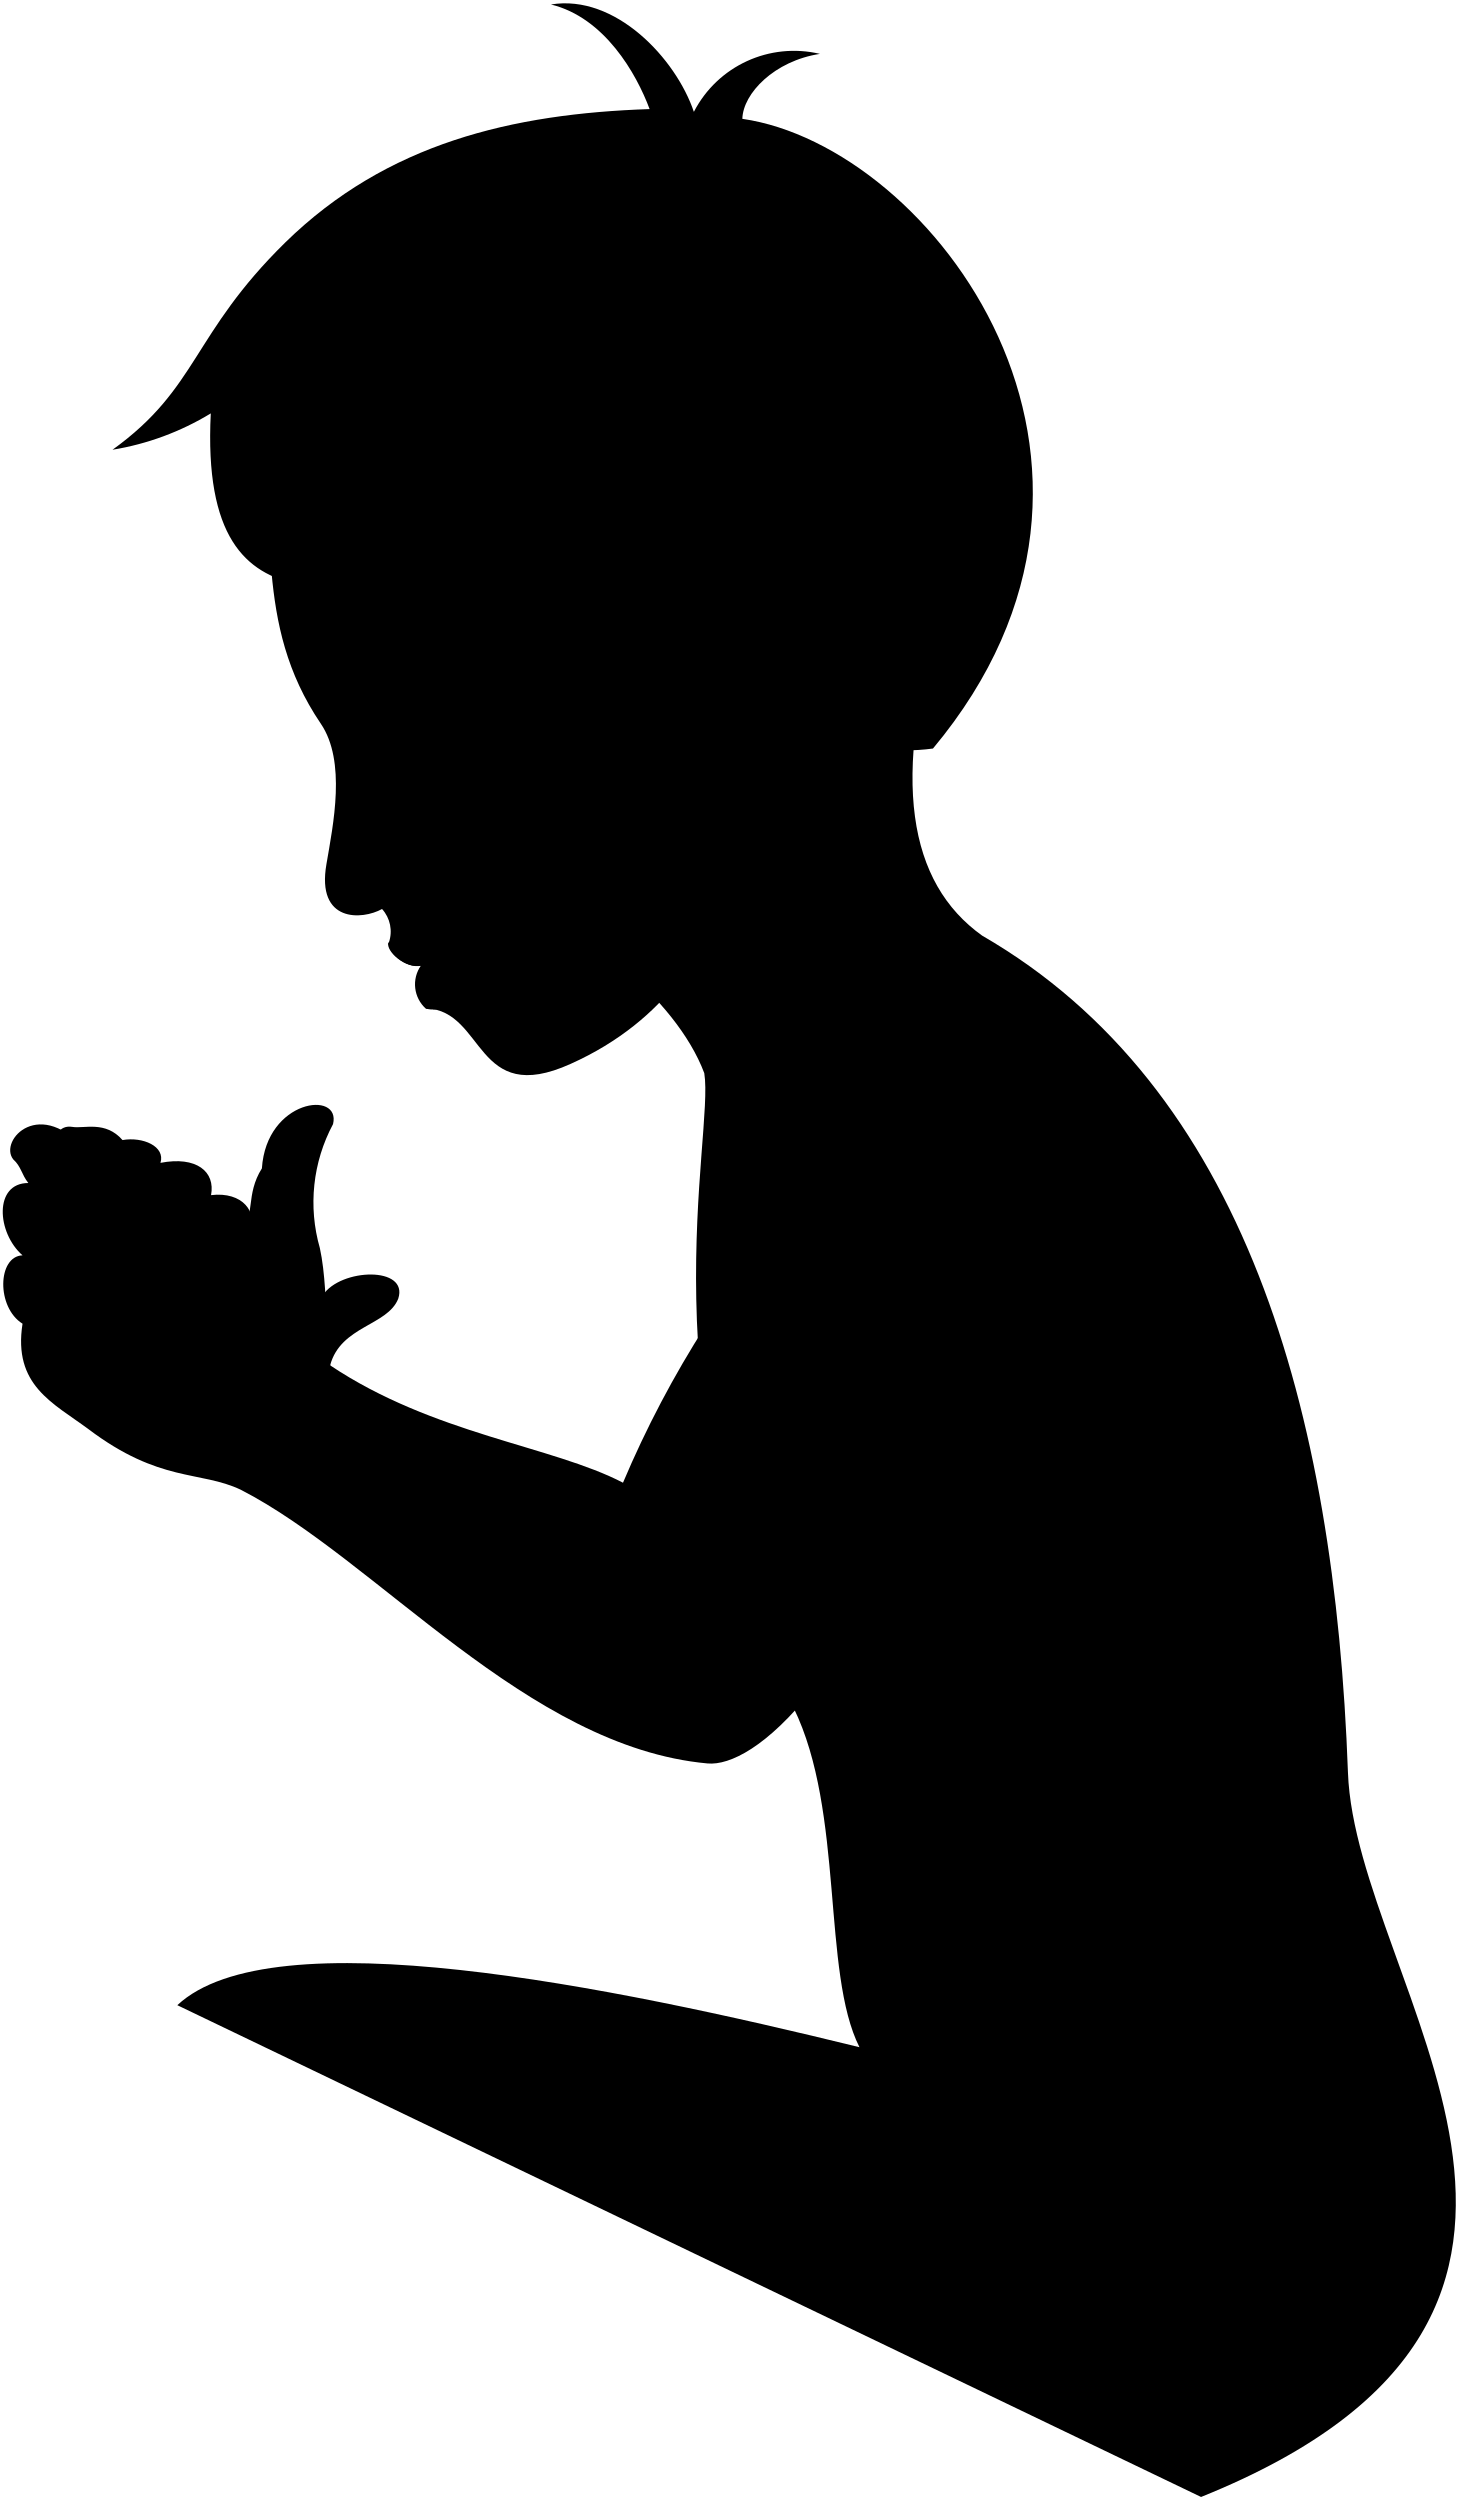
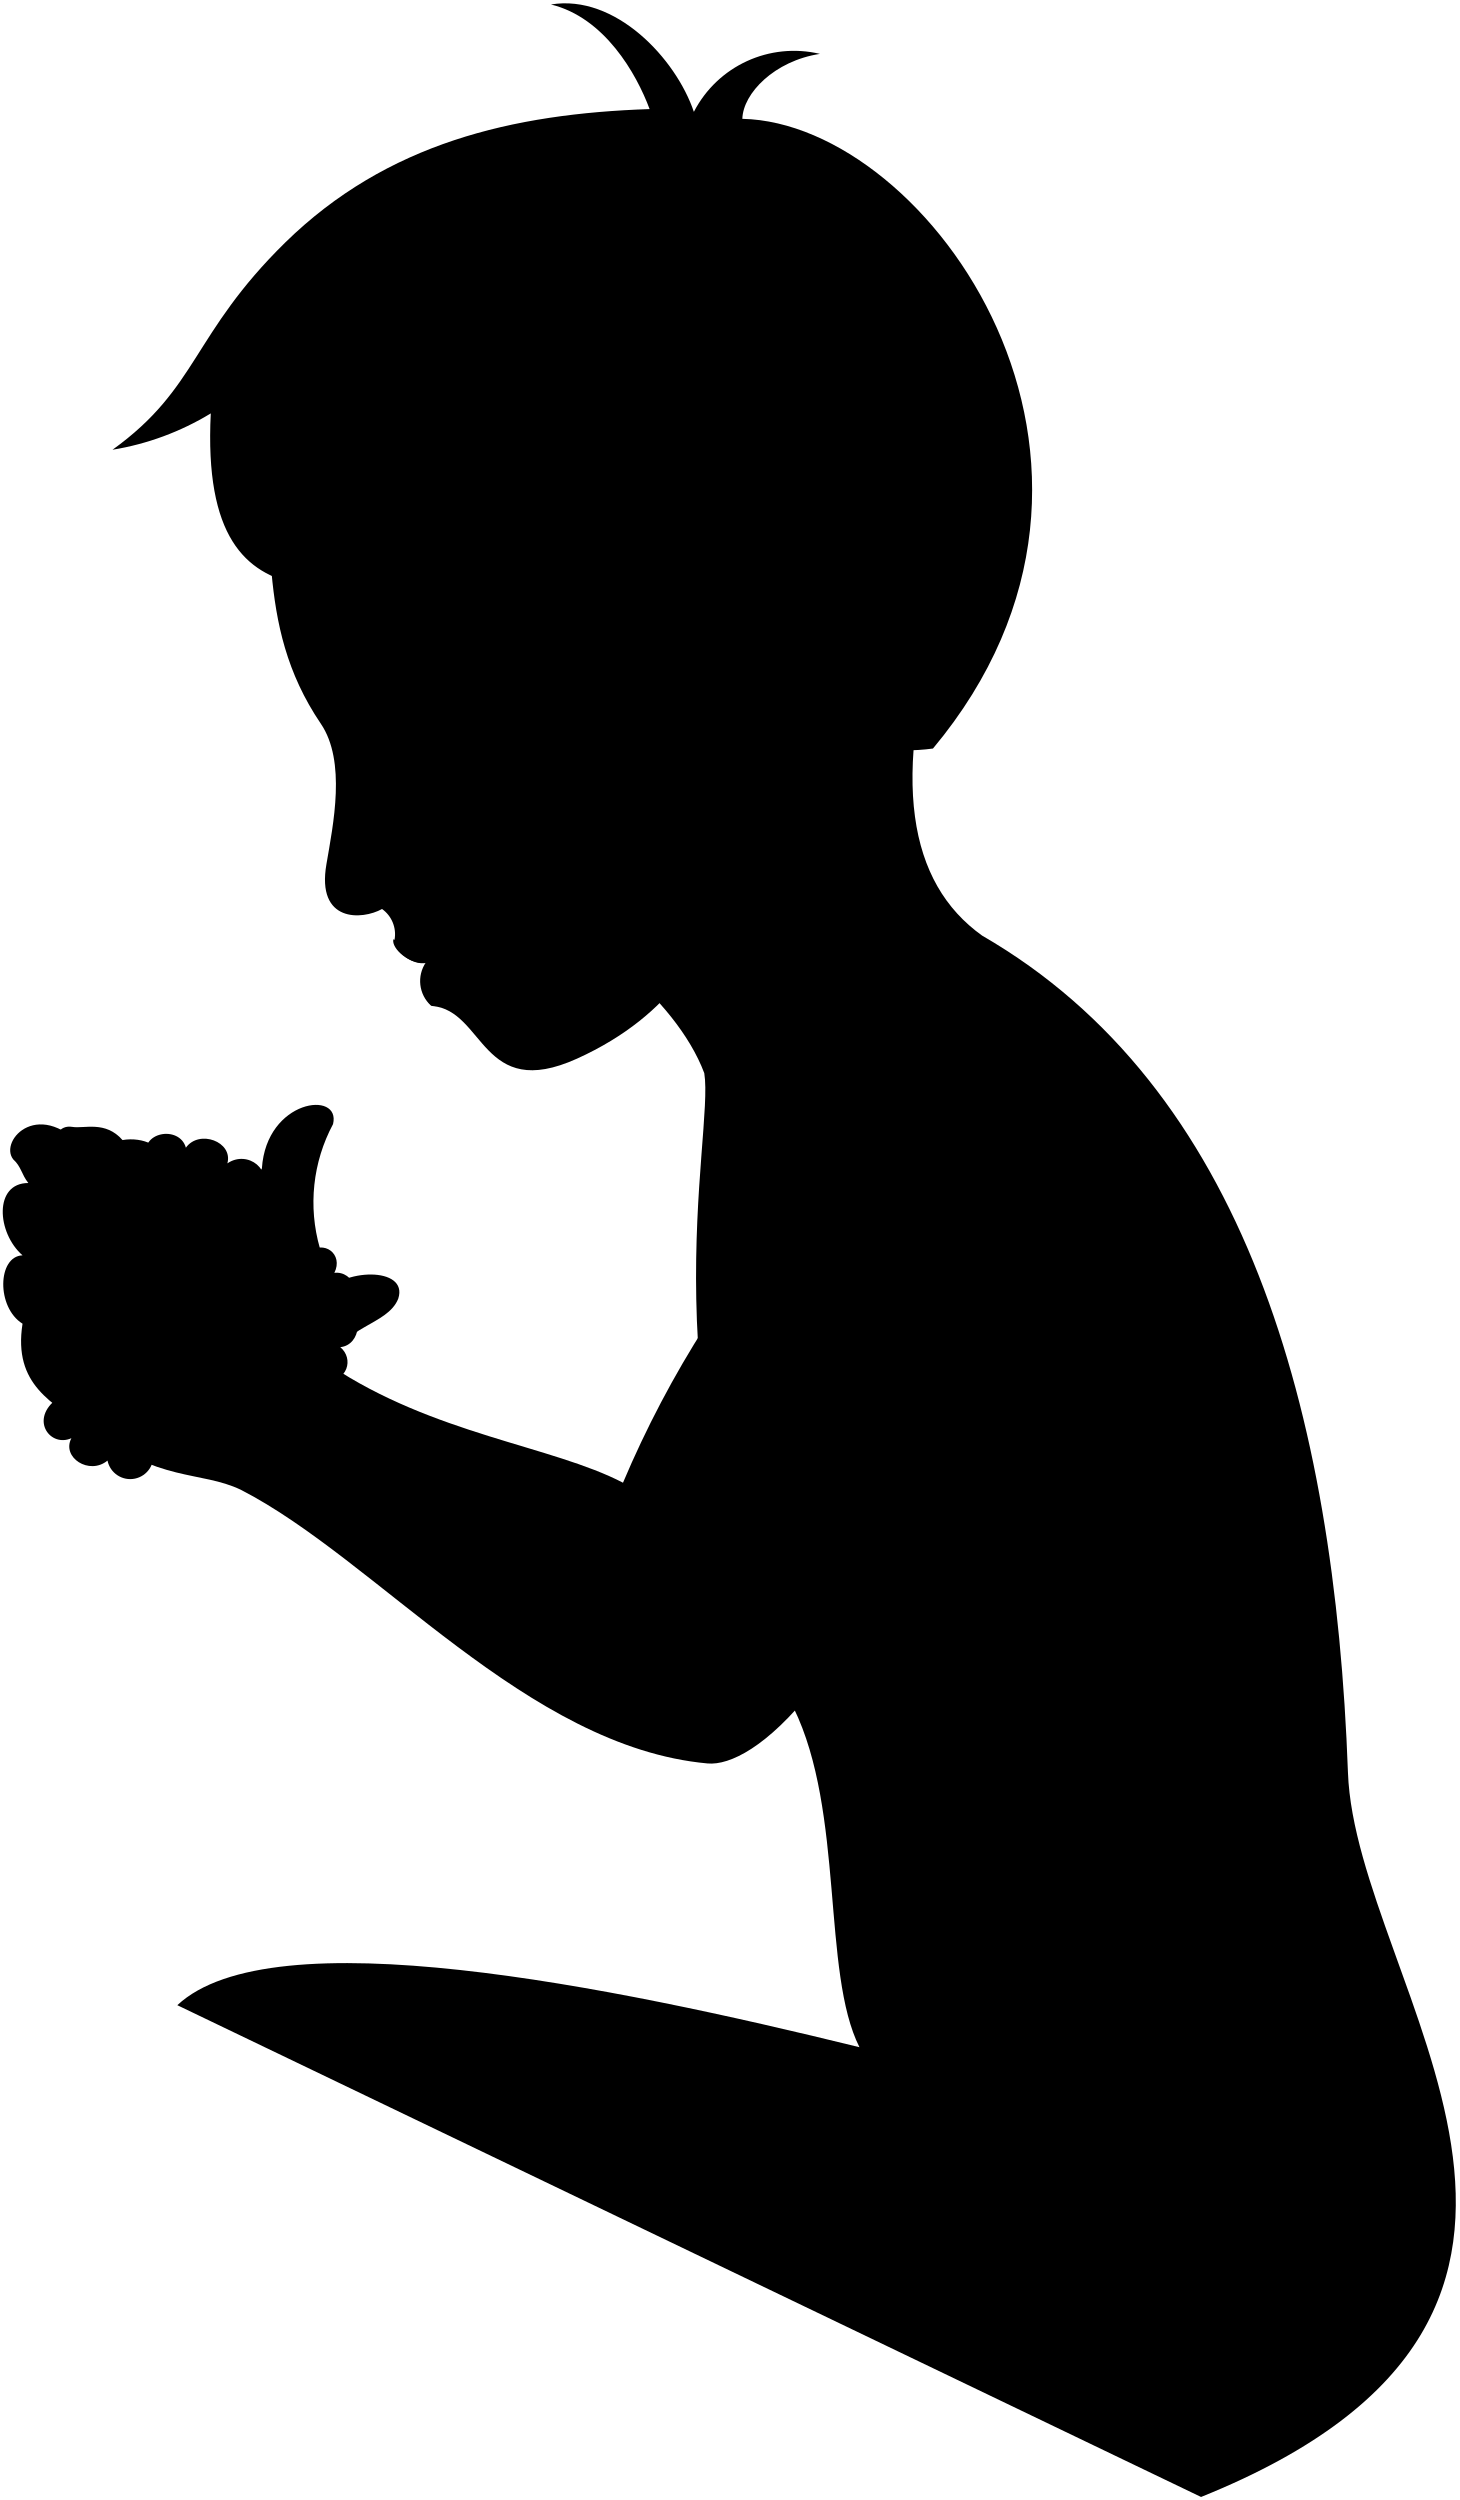
<svg viewBox="0 0 110.76 189.77">
  <g class="eye">
    <circle class="sclera" cx="30.56" cy="55.27" r="4.65" />
    <path class="irisDarkBrown" d="M30.15,59.07c-.31.13-1.58-.79-2.24-2.32s-.45-3.09-.14-3.22A17.16,17.16,0,0,1,30.15,59.07Z" />
    <path class="pupil" d="M28.74,57.67c-.24.1-.57-.33-.83-.92s-.34-1.13-.09-1.24A9,9,0,0,1,28.74,57.67Z" />
  </g>
+   <path class="skinEastAsian" d="M25.06,103.64c.8-3,4.36-3,5.17-5.06.81-2.48-4.37-2.32-5.72-.27-9.89,25.45,42.86,33.3,29.06,2.31a79.66,79.66,0,0,0-6.28,11.93c-5.38-2.8-14.4-3.67-22.23-8.91" />
+   <g class="whiteLight">
+     <path d="M4.17,106.3c-1.87,1.55-.32,3.58,1.25,2.87-.77,1.46,1.36,2.84,2.74,1.7a1.76,1.76,0,0,0,3.45-.71C13.82,106.28,4.73,103.08,4.17,106.3Z" />
+     <path d="M11.11,88c-.58-2.14,2.53-2.6,3-.88,1-1.41,3.6-.46,3.15,1.19,1.54-1.06,3.6.54,2.43,2.19C19.69,95.92,11.11,91.84,11.11,88Z" />
+     <path d="M23.33,95.1c0,.15,1.23,9.8,1.23,9.8,1.87,0,2.31-1.78,1.27-2.64,1.6-.15,1.86-2.76.15-3a1.36,1.36,0,0,0-.6-2.64C26.09,95.21,24.6,94.05,23.33,95.1Z" />
+   </g>
  <g class="skinEastAsian">
-     <path d="M25.06,103.64c.8-3,4.36-3,5.17-5.06.81-2.48-4.37-2.32-5.72-.27-9.89,25.45,42.86,33.3,29.06,2.31a79.66,79.66,0,0,0-6.28,11.93c-5.38-2.8-14.4-3.67-22.23-8.91" />
    <path d="M91.17,189.54c35.18-14.16,11.72-38.84,11.15-55-1-27.52-7.84-52-27.77-63.52-5.59-4-7-11.81-3-24.81L38.37,68.82c5.36.94,12.94,6.9,15.09,12.64.78,4.81-4.66,24.9,6.78,48.18,3.87,7.89,2.13,20.07,5,25.76-19-4.67-44.61-9.9-51.78-3.19" />
    <path d="M60.37,86.45c-3,7.8-2.11,9.77-3.81,14.07C54.38,106,51.09,111.81,50.4,117c-3.89-3.07-16-5.75-24.66-11.86-1.27-.54-.64-6.67-1.46-10.4a12.59,12.59,0,0,1,1-9.41c.63-2.59-5.06-1.89-5.4,3.36-1.27,2-.49,3.77-1.56,4.43C15,91.84,8.94,90.3,6.65,87.5,3.08,83.12-.12,86.56,1,88c.62.56.62,1.13,1.15,1.8-2.63,0-2.4,3.78-.44,5.49-1.9.07-2,3.94,0,5.19-.73,4.68,2.3,6,5,8,5.41,4.09,8.48,3.14,11.56,4.6,10.34,5.3,21.7,19.53,35.44,20.78,3.37.31,11.44-5.64,19.69-29.21C74.7,101,78.07,97,79.33,92.34" />
+     <path d="M54,68.76c-.11,2.78-2.75,8.23-10.2,11.6-7.28,3.29-7-3.66-11-4a2.52,2.52,0,0,1-.38-3.28c-1.19.29-2.61-1.06-2.47-1.75A2.35,2.35,0,0,0,29,69c-1.5.84-5,1.06-4.22-3.41.51-3,1.52-7.79-.43-10.66-5.22-7.71-3.11-15.08-4.95-23.6C38.8-6.24,78.69,41.59,62.24,55.55c-1.2,2.73-2.54,7-6.37,5.7M28.69,58c1.22-.71,2.59-2.25,3.94-3.27a26.17,26.17,0,0,1-5.18-.58A5.6,5.6,0,0,0,28.69,58Z" />
    <path d="M9.3,86.54c1.54-.27,3.27.48,2.88,1.73,2.74-.53,4.18.67,3.84,2.45,2.4-.29,3.6,1.3,2.93,2.88-.42,1.29-2.4,1.2-3.41,1.39-1.95,3.73-5.66,1.63-4.37-.29-1.43,1.57-4.19.52-3.45-.81-1.43.36-3.17-.72-2.26-2.26.34-1,.19-1.92.91-2.69-2.67.28-2.88-3.73-.88-3.4C6.4,85.69,8,85.05,9.3,86.54Z" />
-     <path d="M54,68.76c-.11,2.78-3.23,8.66-10.69,12-7.28,3.29-6.46-4-10.93-4.22A2.48,2.48,0,0,1,32,73.3c-1.19.28-2.62-1.07-2.48-1.76A2.55,2.55,0,0,0,29,69c-1.5.84-5,1.06-4.22-3.41.51-3,1.52-7.79-.43-10.66-5.22-7.71-3.11-15.08-4.95-23.6C38.8-6.24,78.69,41.59,62.24,55.55c-1.2,2.73-2.54,7-6.37,5.7M28.69,58c1.22-.71,2.59-2.25,3.94-3.27a26.17,26.17,0,0,1-5.18-.58A5.6,5.6,0,0,0,28.69,58Z" />
+   </g>
+   <g class="whiteLight">
+     <path d="M8.65,91.12c.44-1.05,1.3-2.1,3.53-2.85a1.52,1.52,0,0,0-2.86.57C8.15,88.52,7.39,90.58,8.65,91.12Z" />
+     <path d="M13.14,91.79a10.61,10.61,0,0,0-2,2.91,1.15,1.15,0,0,1,.24-2.28A.94.94,0,0,1,13.14,91.79Z" />
+     <path d="M1.75,95.33a16.45,16.45,0,0,0,4.4,2.75c-.24,1.6-2.68,1.45-2.88-.21A1.49,1.49,0,0,1,1.75,95.33Z" />
  </g>
  <g class="skinOverlapLine">
    <path d="M65.37,155.4a66.16,66.16,0,0,1,10.9,3.79" />
    <path d="M11.17,94.7c.92-1.35,1.23-3.59,4.85-4" />
    <path d="M12.18,88.27c-4.36,1.47-3.47,4-4.46,5.62" />
    <path d="M9.3,86.54c-.93.25-2.35,1.8-2.93,2.4" />
    <path d="M1.75,100.52A23.58,23.58,0,0,0,5.6,102.8" />
-     <path d="M1.75,95.33a16.45,16.45,0,0,0,4.4,2.75" />
    <path d="M2.19,89.84a7.5,7.5,0,0,0,3.05,2.87" />
  </g>
  <g class="skinFoldLine">
    <path d="M20.87,95.56a3.58,3.58,0,0,0-1.76-2" />
    <path d="M55.26,48.87c.32-7.6,11-3.91,5.33,5.73" />
    <path d="M55.88,50.72c3.21,1.11-.82,4.62,1,5.19,1.65.51.21-1.54,2.46-3.35,1.24-1,1.11-5.26-1.58-3.81" />
  </g>
  <path class="skinEdgeLine" d="M7.88,106.6c-.91-1,.37-1.82-.38-3.76-.91-2.33,1.16-2.48.59-4a2.58,2.58,0,0,1,.85-3.27" />
-   <path class="lipMaleMedium__noStroke" d="M36.13,72.72c-2.41-1-4.69-.28-6.66-1.18-.17.7,1.31,2,2.48,1.76a2.48,2.48,0,0,0,.38,3.27l.19,0C35.4,76.76,35.94,74.48,36.13,72.72Z" />
-   <path class="lipBorderLine" d="M32,73.3c2.16-1.12,2.81-.28,4.23-.59" />
+   <path class="lipMaleMedium__noStroke" d="M36.51,72.47c-2.41-1-4.68-.28-6.65-1.17-.18.7,1.3,2,2.47,1.75a2.52,2.52,0,0,0,.38,3.28h.19C35.79,76.52,36.32,74.24,36.51,72.47Z" />
+   <path class="lipBorderLine" d="M32.33,73.05c2.17-1.11,2.81-.28,4.24-.59" />
  <g class="lipEdgeLine">
-     <path d="M32.33,76.57a3.09,3.09,0,0,0,2.9-1.06" />
-     <path d="M32.33,76.57a3.09,3.09,0,0,0,2.9-1.06" />
+     <path d="M32.71,76.33a3.14,3.14,0,0,0,2.9-1.06" />
+     <path d="M32.71,76.33a3.14,3.14,0,0,0,2.9-1.06" />
  </g>
-   <path class="cheekLine" d="M35.72,72.16c.32.5.86.83.93,1.09" />
+   <path class="cheekLine" d="M36.1,71.92c.33.49.86.83.94,1.09" />
  <path class="noseLine" d="M31.13,63.94a2.2,2.2,0,0,1,.88,3.5c-1,1-2.86.25-4,1" />
  <g class="eyeLidLine">
    <path d="M27.45,54.15c-1.78-.28-1.17-1.48-1.24-2.75" />
    <path d="M28.69,58a1.24,1.24,0,0,0-.33,1.82" />
  </g>
  <path class="eyeCornerLine" d="M32.63,54.73a5.76,5.76,0,0,0,1.55-.31" />
  <path class="eyebrowBlack" d="M22,48.54c4.3,1.36,8.59-2.15,12.06,1.21C28.85,49,24.93,52.56,22,48.54Z" />
-   <path class="hairBlack" d="M16,31.38a20.82,20.82,0,0,1-7.46,2.76c6.52-4.69,6-8.75,13.12-15.74C29.37,10.86,38.9,8.63,49.31,8.28c-1-2.69-3.42-6.95-7.49-7.94,4.89-.81,9.49,4.11,10.85,8.15a8.55,8.55,0,0,1,9.57-4.4c-3.46.53-5.84,3-5.89,4.93,14.43,2.09,32.56,26.12,14.47,47.8a15.66,15.66,0,0,1-8.58-1.27c1.31-3.16,3.68-7.11,0-11.35-3.07-3.54-9.08-1-8.88,3.58a23.26,23.26,0,0,1-5.65,2.45c-.79-2.51-.88-3.8-5.08-6.33-3.72.71-6.46,0-13-2.49,2.7,2,4.13,3,4.91,4.41C28.48,42.39,15.05,50.17,16,31.38Z" />
+   <path class="hairBlack" d="M16,31.38a20.82,20.82,0,0,1-7.46,2.76c6.52-4.69,6-8.75,13.12-15.74C29.37,10.86,38.9,8.63,49.31,8.28c-1-2.69-3.42-6.95-7.49-7.94,4.89-.81,9.49,4.11,10.85,8.15a8.55,8.55,0,0,1,9.57-4.4c-3.46.53-5.84,3-5.89,4.93,14.15.31,32.56,26.12,14.47,47.8a15.66,15.66,0,0,1-8.58-1.27c1.31-3.16,3.68-7.11,0-11.35-3.07-3.54-9.08-1-8.88,3.58a23.26,23.26,0,0,1-5.65,2.45c-.79-2.51-.88-3.8-5.08-6.33-3.72.71-6.46,0-13-2.49,2.7,2,4.13,3,4.91,4.41C28.48,42.39,15.05,50.17,16,31.38Z" />
  <path class="hairOverlapLine" d="M42.63,43.9c2.88-.9,5.17-.09,6.48-.11a13.2,13.2,0,0,0-4.79-3.21" />
</svg>
